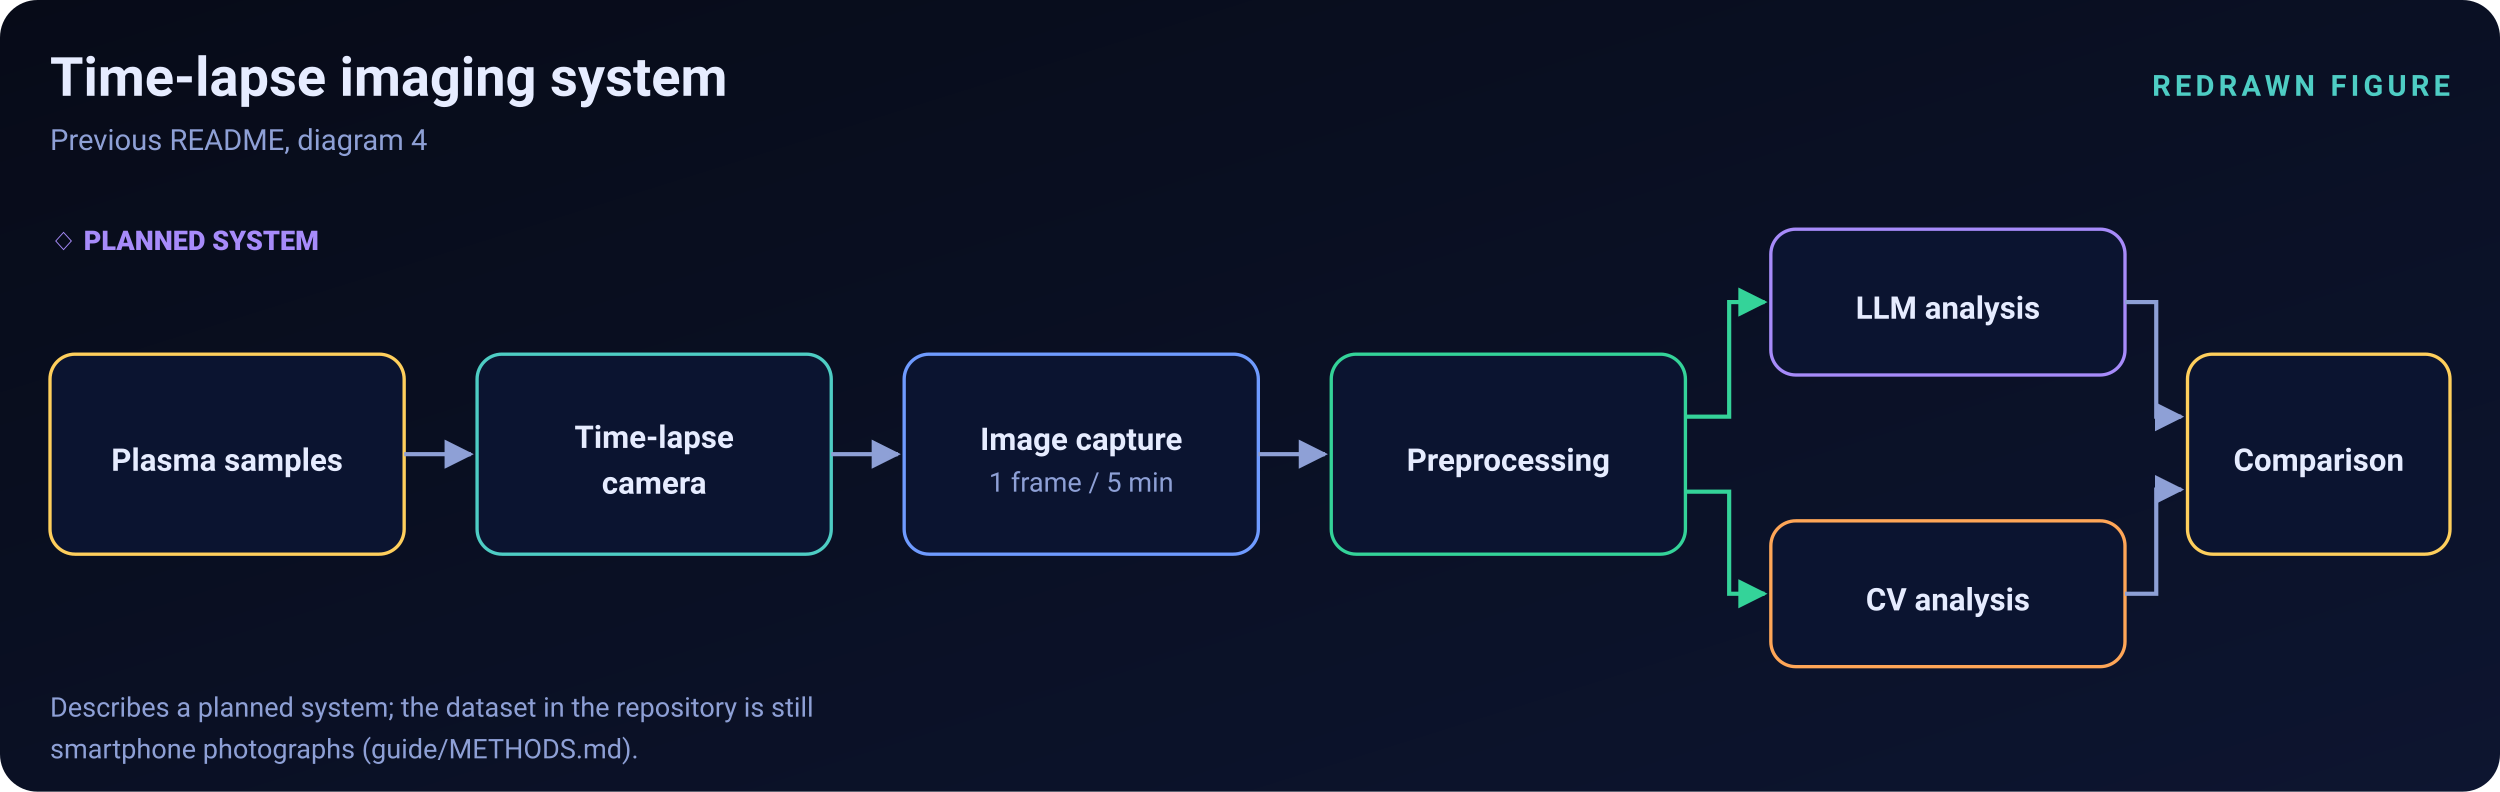
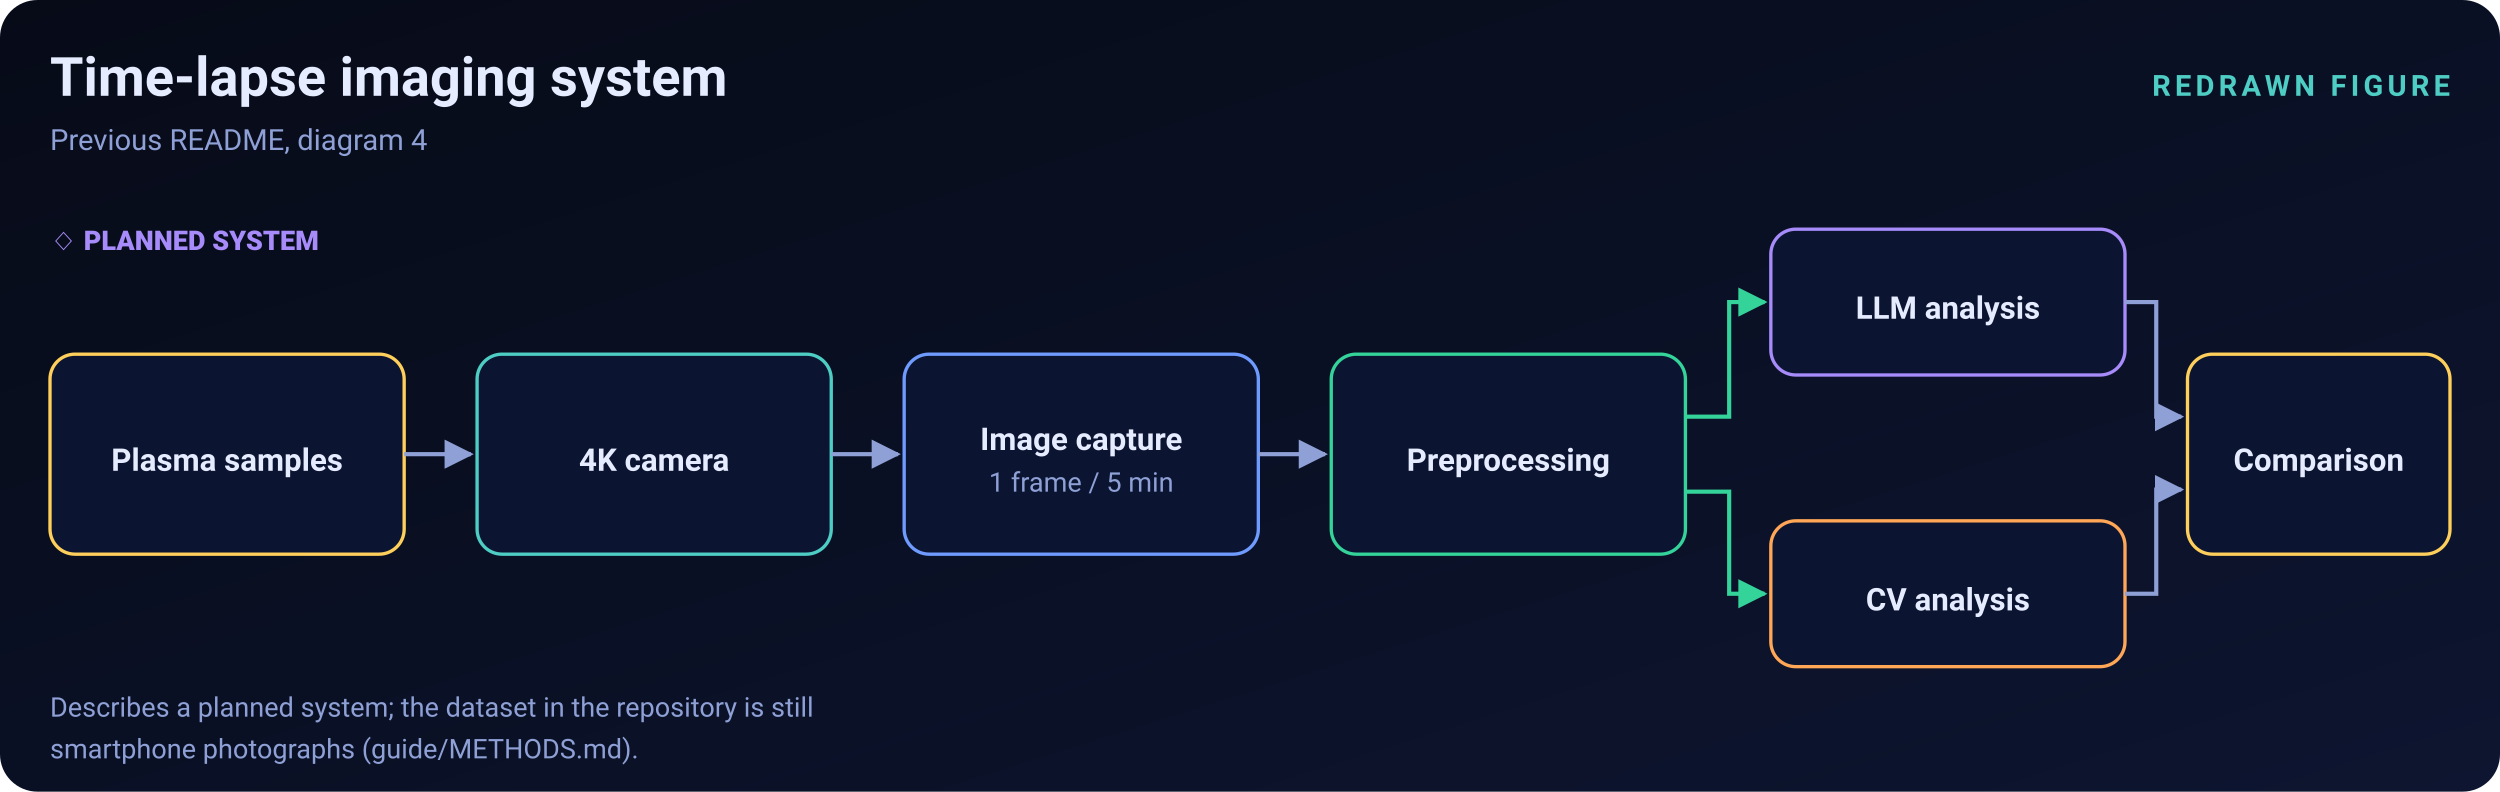
<svg xmlns="http://www.w3.org/2000/svg" viewBox="0 0 1200 380" width="1200" height="380" role="img" aria-labelledby="t d">
  <defs>
    <linearGradient id="bg" x1="0" y1="0" x2="1" y2="1">
      <stop offset="0" stop-color="#070b18" />
      <stop offset="1" stop-color="#0d1530" />
    </linearGradient>
    <filter id="glow" x="-50%" y="-50%" width="200%" height="200%">
      <feGaussianBlur stdDeviation="3" result="b" />
      <feMerge>
        <feMergeNode in="b" />
        <feMergeNode in="SourceGraphic" />
      </feMerge>
    </filter>
  </defs>
  <rect width="1200" height="380" rx="18" fill="url(#bg)" />
  <text x="24" y="46" font-family="'Segoe UI', Roboto, 'Helvetica Neue', Arial, sans-serif" font-size="26" fill="#e6ecff" text-anchor="start" font-weight="700">Time-lapse imaging system</text>
  <text x="24" y="72" font-family="'Segoe UI', Roboto, 'Helvetica Neue', Arial, sans-serif" font-size="14" fill="#8ea0d6" text-anchor="start" font-weight="400">Previous README, diagram 4</text>
  <text x="1176" y="46" font-family="'Segoe UI', Roboto, 'Helvetica Neue', Arial, sans-serif" font-size="14" fill="#4ecdc4" text-anchor="end" font-weight="700" letter-spacing="2">REDRAWN FIGURE</text>
  <rect x="24" y="170" width="170" height="96" rx="12" fill="#0b1430" stroke="#ffcf5c" stroke-width="1.6" />
  <text x="109.0" y="226.0" font-family="'Segoe UI', Roboto, 'Helvetica Neue', Arial, sans-serif" font-size="15" fill="#e6ecff" text-anchor="middle" font-weight="700">Plasma samples</text>
  <rect x="229" y="170" width="170" height="96" rx="12" fill="#0b1430" stroke="#4ecdc4" stroke-width="1.6" />
-   <text x="314.0" y="215.0" font-family="'Segoe UI', Roboto, 'Helvetica Neue', Arial, sans-serif" font-size="15" fill="#e6ecff" text-anchor="middle" font-weight="700">Time-lapse</text>
-   <text x="314.0" y="237.0" font-family="'Segoe UI', Roboto, 'Helvetica Neue', Arial, sans-serif" font-size="15" fill="#e6ecff" text-anchor="middle" font-weight="700">camera</text>
+   <text x="314.0" y="226.0" font-family="'Segoe UI', Roboto, 'Helvetica Neue', Arial, sans-serif" font-size="15" fill="#e6ecff" text-anchor="middle" font-weight="700">4K camera</text>
  <rect x="434" y="170" width="170" height="96" rx="12" fill="#0b1430" stroke="#6f9bff" stroke-width="1.6" />
  <text x="519.0" y="216.0" font-family="'Segoe UI', Roboto, 'Helvetica Neue', Arial, sans-serif" font-size="15" fill="#e6ecff" text-anchor="middle" font-weight="700">Image capture</text>
  <text x="519.0" y="236.0" font-family="'Segoe UI', Roboto, 'Helvetica Neue', Arial, sans-serif" font-size="13" fill="#8ea0d6" text-anchor="middle" font-weight="400">1 frame / 5 min</text>
  <rect x="639" y="170" width="170" height="96" rx="12" fill="#0b1430" stroke="#34d399" stroke-width="1.6" />
  <text x="724.0" y="226.0" font-family="'Segoe UI', Roboto, 'Helvetica Neue', Arial, sans-serif" font-size="15" fill="#e6ecff" text-anchor="middle" font-weight="700">Preprocessing</text>
  <defs>
    <marker id="m8ea0d6" viewBox="0 0 10 10" refX="9" refY="5" markerWidth="7" markerHeight="7" orient="auto">
      <path d="M0,0 L10,5 L0,10z" fill="#8ea0d6" />
    </marker>
  </defs>
  <path d="M194.0,218.0 L226.0,218.0" fill="none" stroke="#8ea0d6" stroke-width="2" marker-end="url(#m8ea0d6)" />
  <path d="M399.0,218.0 L431.0,218.0" fill="none" stroke="#8ea0d6" stroke-width="2" marker-end="url(#m8ea0d6)" />
  <path d="M604.0,218.0 L636.0,218.0" fill="none" stroke="#8ea0d6" stroke-width="2" marker-end="url(#m8ea0d6)" />
  <rect x="850" y="110" width="170" height="70" rx="12" fill="#0b1430" stroke="#a78bfa" stroke-width="1.6" />
  <text x="935.0" y="153.0" font-family="'Segoe UI', Roboto, 'Helvetica Neue', Arial, sans-serif" font-size="15" fill="#e6ecff" text-anchor="middle" font-weight="700">LLM analysis</text>
  <rect x="850" y="250" width="170" height="70" rx="12" fill="#0b1430" stroke="#ffa657" stroke-width="1.6" />
  <text x="935.0" y="293.0" font-family="'Segoe UI', Roboto, 'Helvetica Neue', Arial, sans-serif" font-size="15" fill="#e6ecff" text-anchor="middle" font-weight="700">CV analysis</text>
  <rect x="1050" y="170" width="126" height="96" rx="12" fill="#0b1430" stroke="#ffcf5c" stroke-width="1.6" />
  <text x="1113.0" y="226.0" font-family="'Segoe UI', Roboto, 'Helvetica Neue', Arial, sans-serif" font-size="15" fill="#e6ecff" text-anchor="middle" font-weight="700">Comparison</text>
  <defs>
    <marker id="m34d399" viewBox="0 0 10 10" refX="9" refY="5" markerWidth="7" markerHeight="7" orient="auto">
      <path d="M0,0 L10,5 L0,10z" fill="#34d399" />
    </marker>
  </defs>
  <path d="M809.0,200.0 L830.0,200.0 L830.0,145.0 L847.0,145.0" fill="none" stroke="#34d399" stroke-width="2" marker-end="url(#m34d399)" />
  <path d="M809.0,236.0 L830.0,236.0 L830.0,285.0 L847.0,285.0" fill="none" stroke="#34d399" stroke-width="2" marker-end="url(#m34d399)" />
  <path d="M1020.0,145.0 L1035.0,145.0 L1035.0,200.0 L1047.0,200.0" fill="none" stroke="#8ea0d6" stroke-width="2" marker-end="url(#m8ea0d6)" />
  <path d="M1020.0,285.0 L1035.0,285.0 L1035.0,235.0 L1047.0,235.0" fill="none" stroke="#8ea0d6" stroke-width="2" marker-end="url(#m8ea0d6)" />
  <text x="24" y="120" font-family="'Segoe UI', Roboto, 'Helvetica Neue', Arial, sans-serif" font-size="13" fill="#a78bfa" text-anchor="start" font-weight="800">◇ PLANNED SYSTEM</text>
  <text x="24" y="344" font-family="'Segoe UI', Roboto, 'Helvetica Neue', Arial, sans-serif" font-size="13" fill="#8ea0d6" text-anchor="start" font-weight="400">Describes a planned system; the dataset in the repository is still</text>
  <text x="24" y="364" font-family="'Segoe UI', Roboto, 'Helvetica Neue', Arial, sans-serif" font-size="13" fill="#8ea0d6" text-anchor="start" font-weight="400">smartphone photographs (guide/METHODS.md).</text>
</svg>
